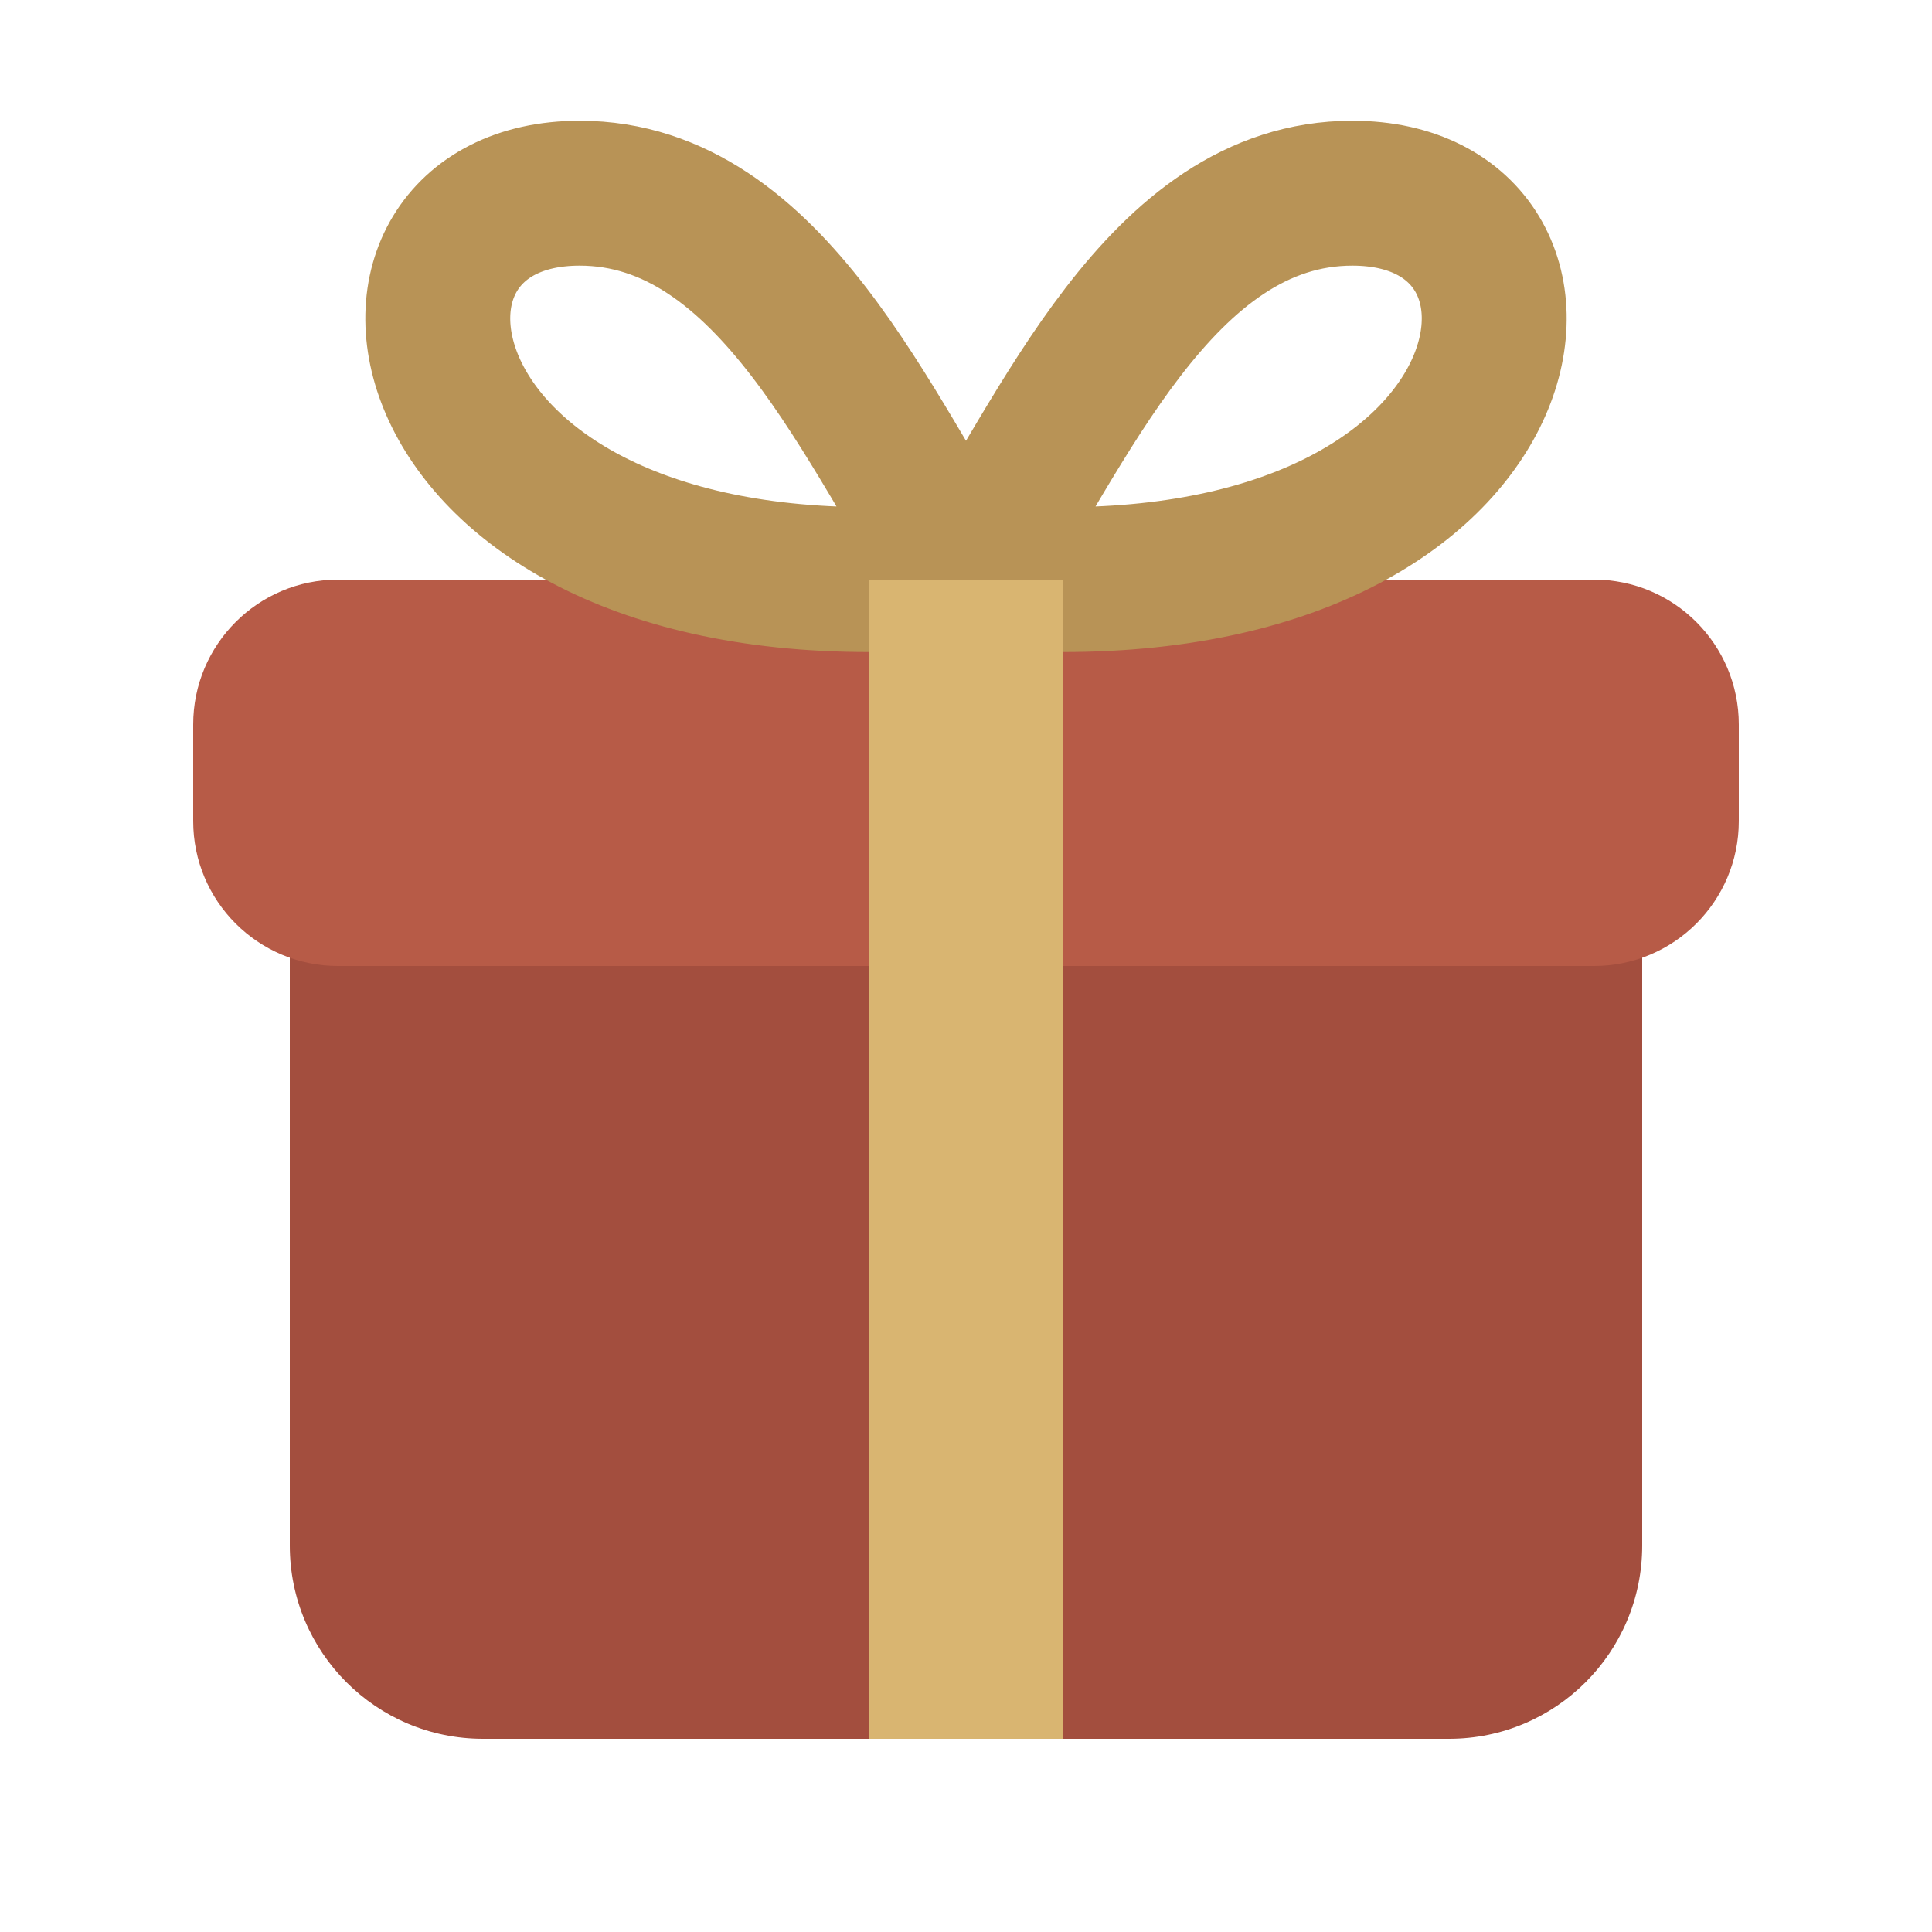
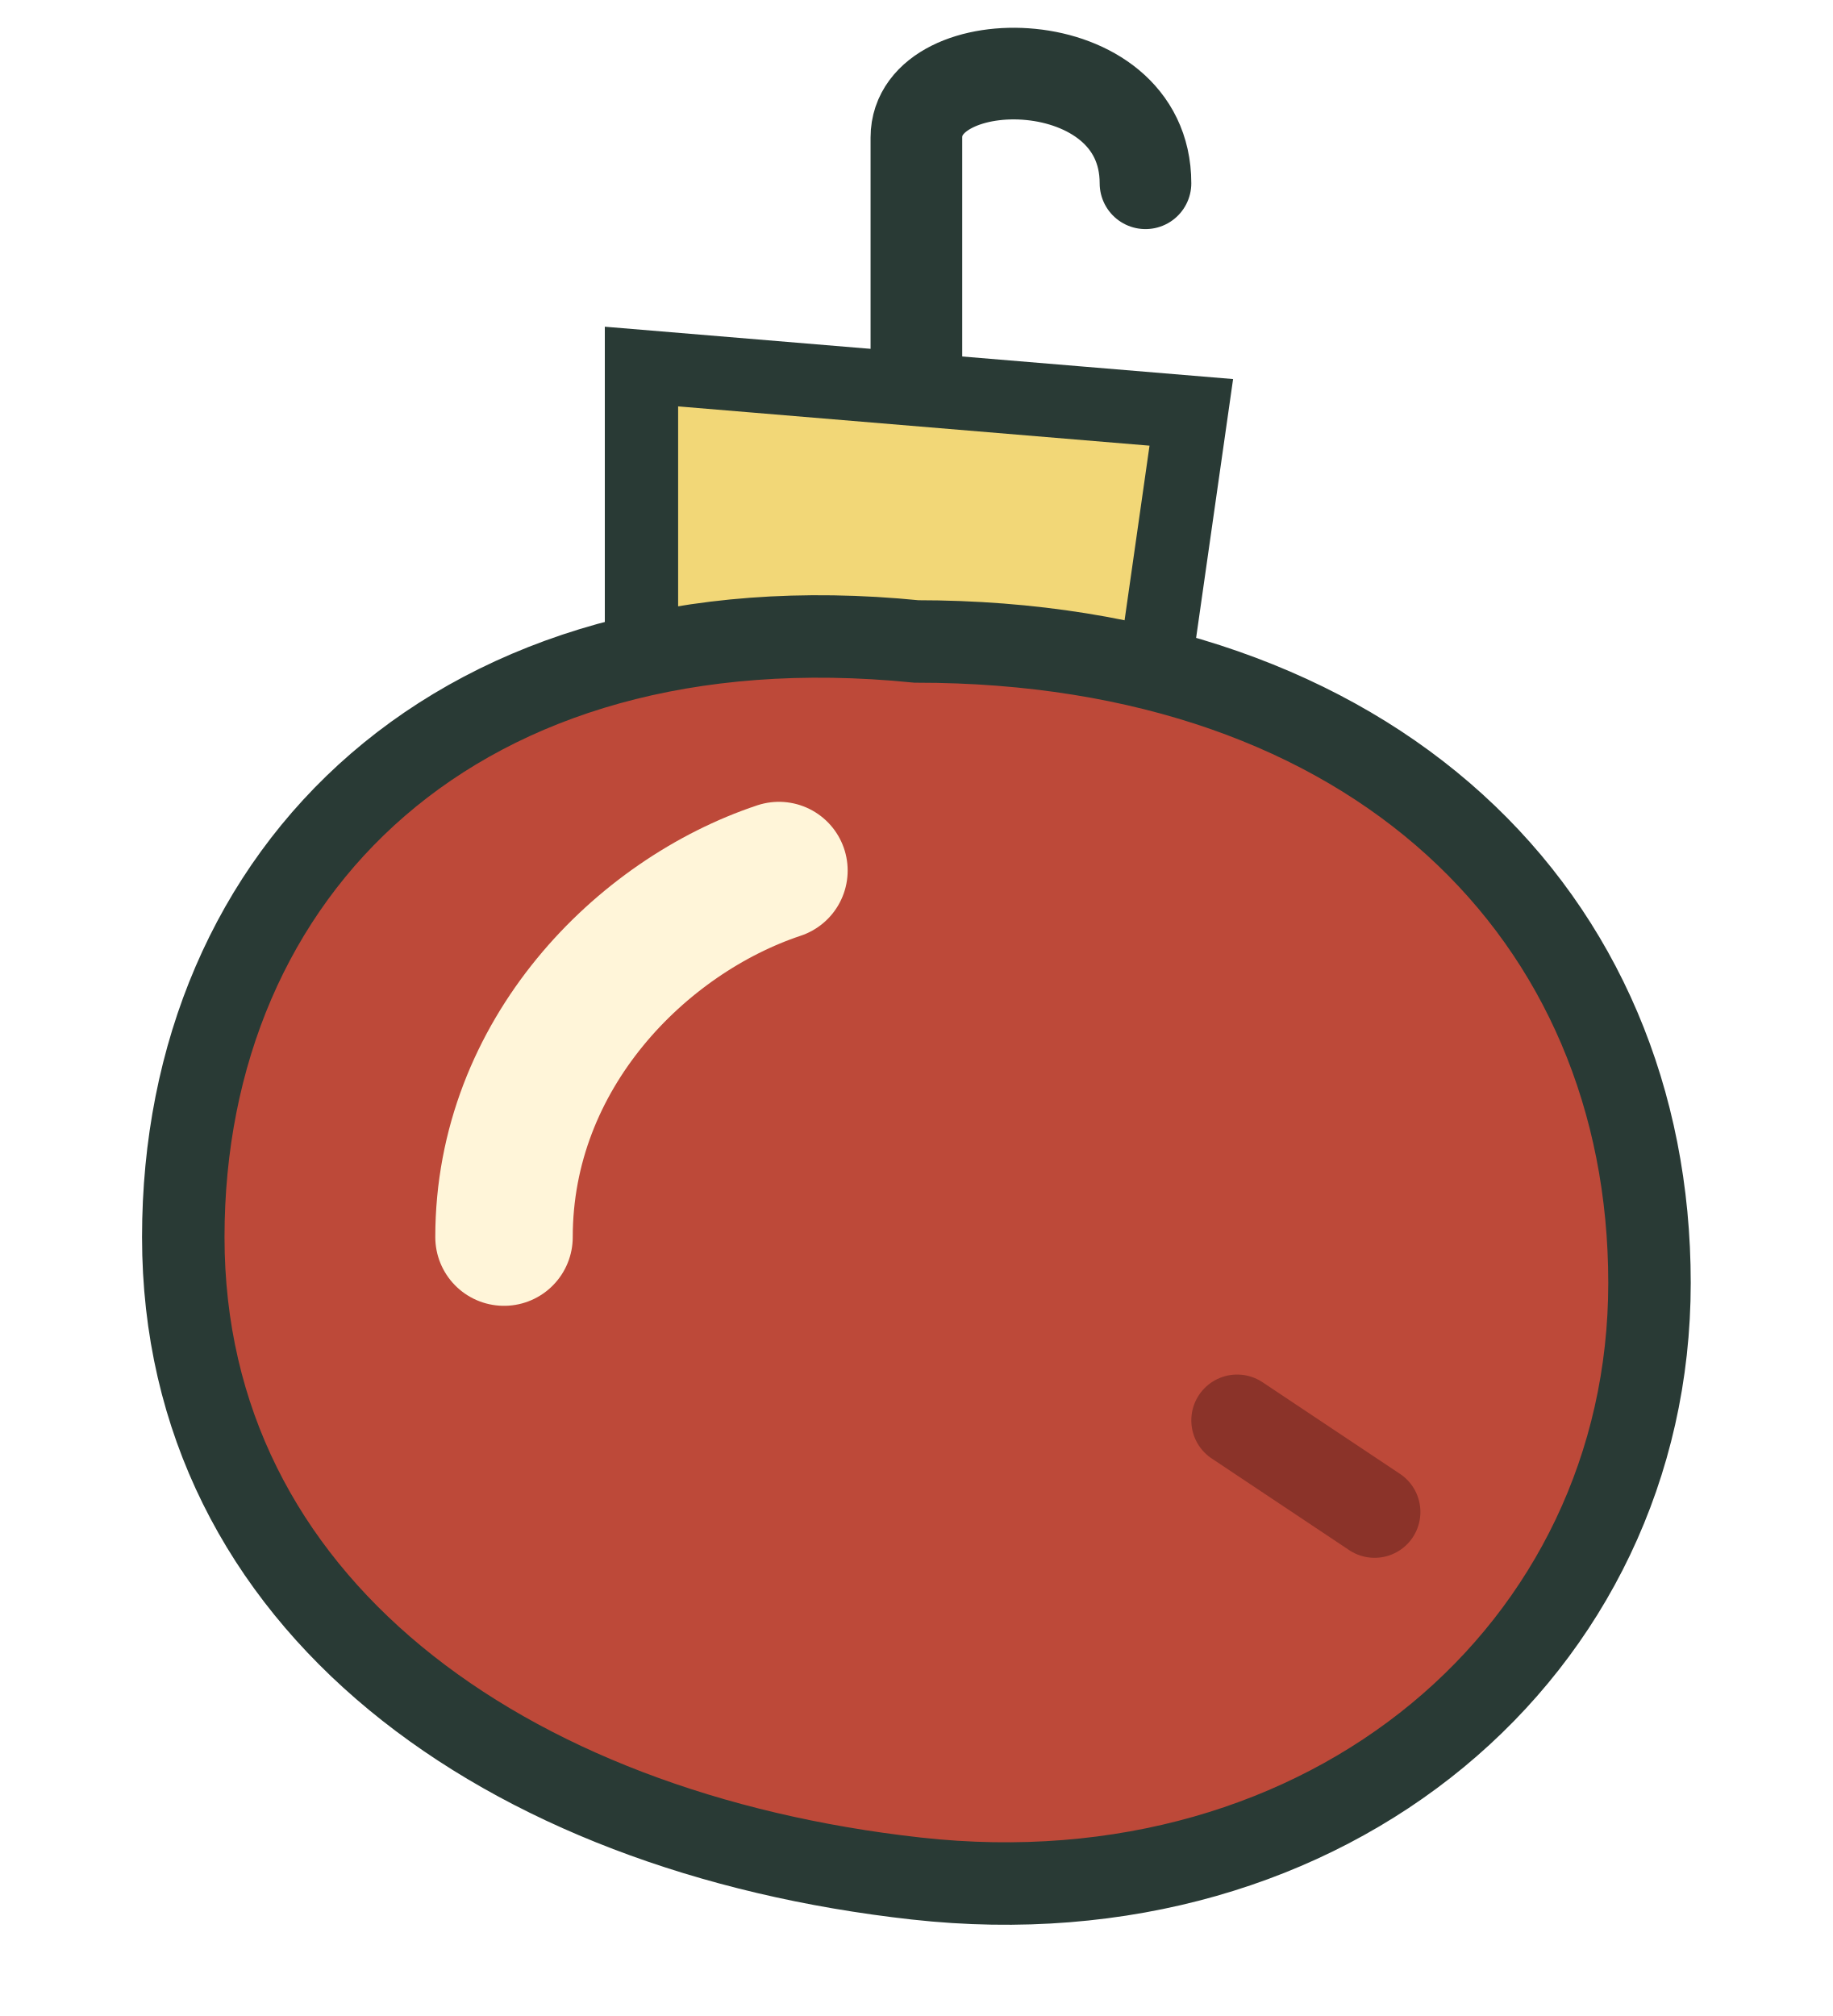
- <svg xmlns="http://www.w3.org/2000/svg" viewBox="0 0 40 40">
-   <rect x="6" y="15" width="28" height="21" rx="4" fill="#a34e3e" />
-   <rect x="4" y="12" width="32" height="8" rx="3" fill="#b75b47" />
-   <path d="M18 12c-10 0-11-8-6-8 4 0 6 5 8 8m2 0c10 0 11-8 6-8-4 0-6 5-8 8" fill="none" stroke="#b89356" stroke-width="3" stroke-linecap="round" />
-   <path d="M18 12h4v24h-4z" fill="#d9b571" />
+ <svg xmlns="http://www.w3.org/2000/svg" viewBox="0 0 40 44">
+   <path d="M20 8V3c0-2 5-2 5 1" fill="none" stroke="#293a35" stroke-width="2" stroke-linecap="round" />
+   <path d="m14 8 12 1-1 7-11-1Z" fill="#f2d777" stroke="#293a35" stroke-width="1.6" />
+   <path d="M20 14c10 0 16 6 16 14s-7 14-16 13S4 35 4 27s6-14 16-13Z" fill="#bd4939" stroke="#293a35" stroke-width="1.8" />
+   <path d="M11 27c0-4 3-7 6-8" fill="none" stroke="#fff5d9" stroke-width="3" stroke-linecap="round" />
+   <path d="m27 31 3 2" fill="none" stroke="#8b3329" stroke-width="2" stroke-linecap="round" />
</svg>
